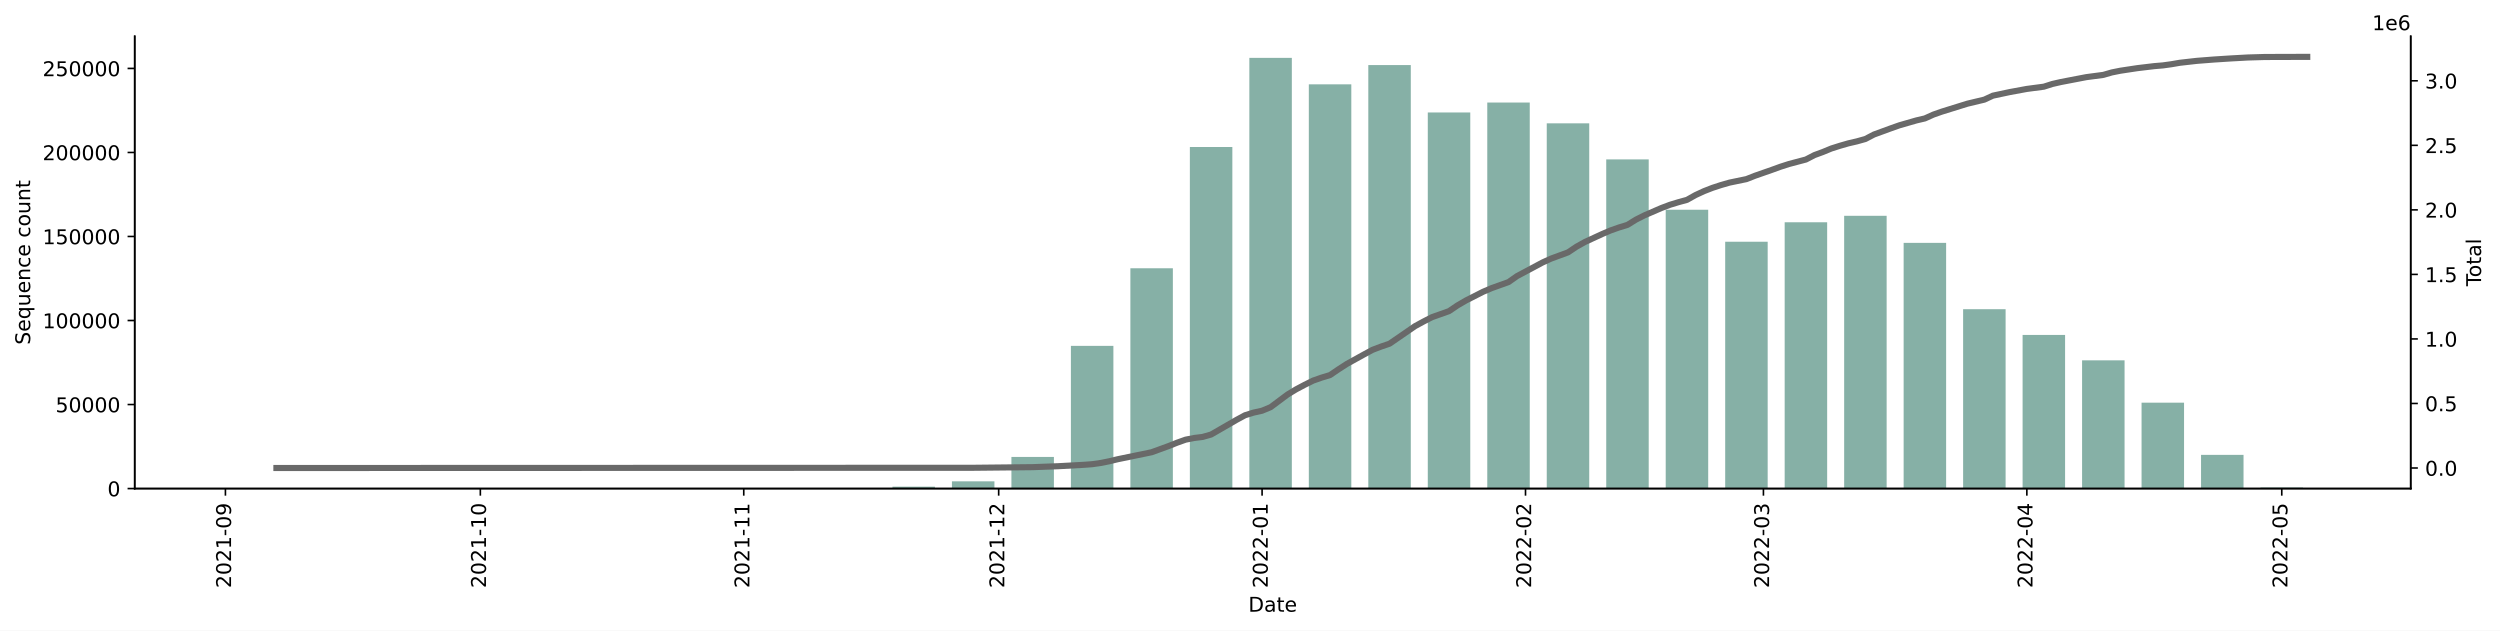
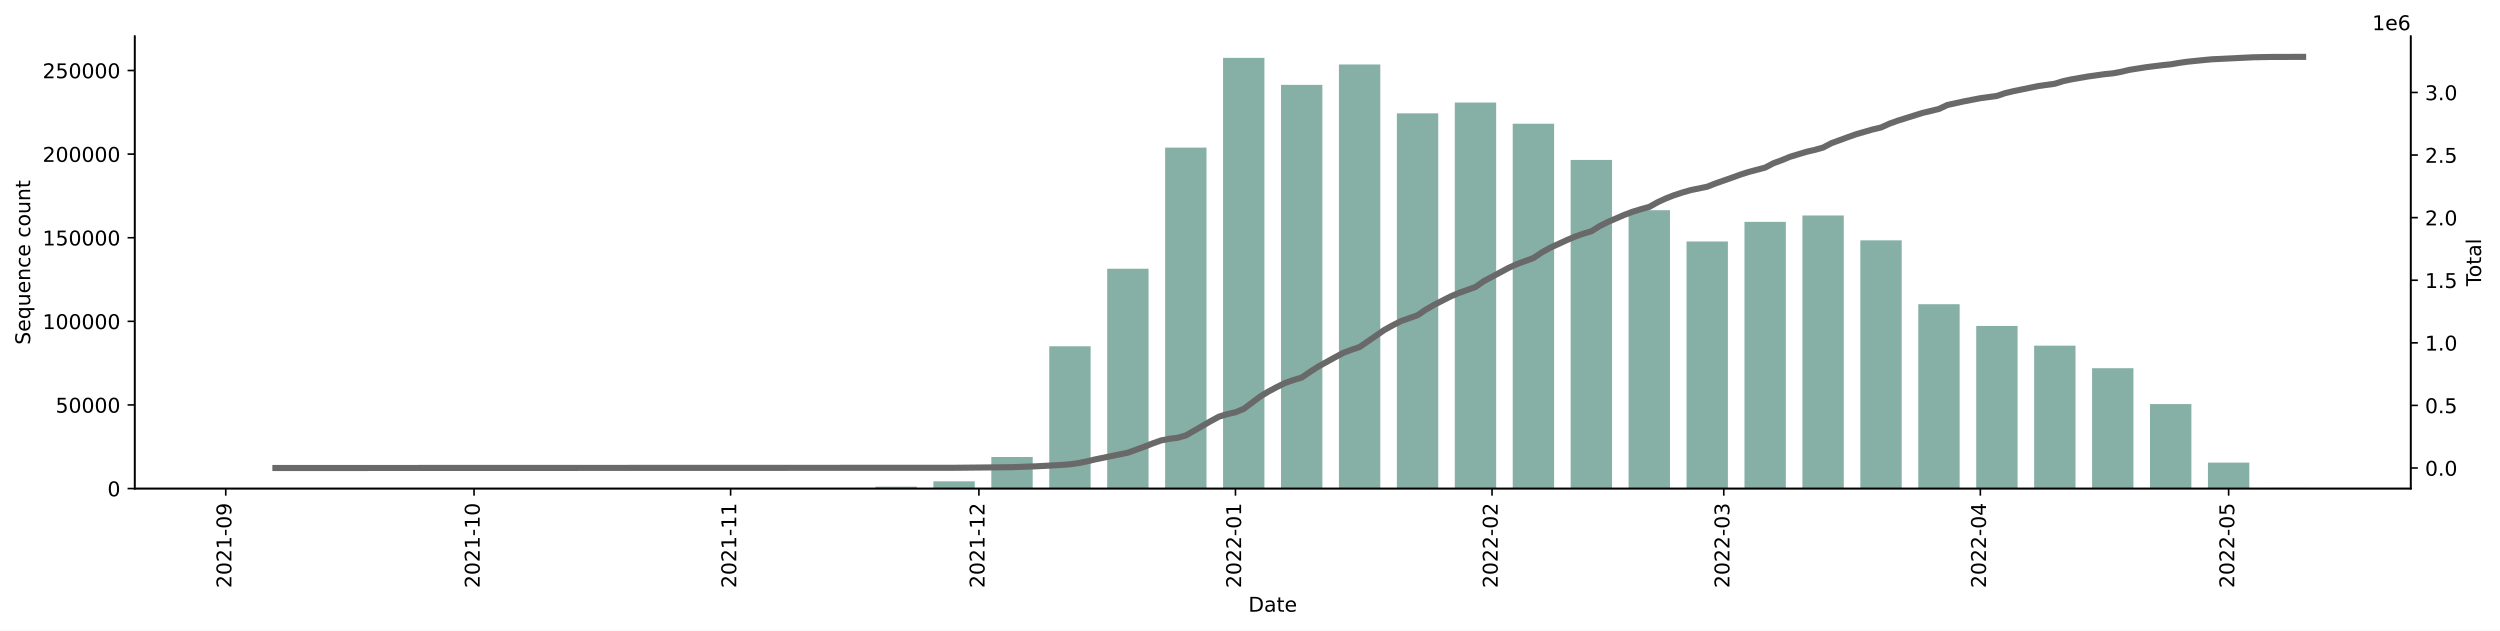
<svg xmlns="http://www.w3.org/2000/svg" xmlns:xlink="http://www.w3.org/1999/xlink" width="1225.834pt" height="309.219pt" viewBox="0 0 1225.834 309.219" version="1.1">
  <defs>
    <style type="text/css">*{stroke-linejoin: round; stroke-linecap: butt}</style>
  </defs>
  <g id="figure_1">
    <g id="patch_1">
      <path d="M 0 309.219  L 1225.834 309.219  L 1225.834 0  L 0 0  z " style="fill: #ffffff" />
    </g>
    <g id="axes_1">
      <g id="patch_2">
        <path d="M 66.053 239.558  L 1182.053 239.558  L 1182.053 17.798  L 66.053 17.798  z " style="fill: #ffffff" />
      </g>
      <g id="patch_3">
-         <path d="M 116.78 239.558  L 137.613 239.558  L 137.613 239.556  L 116.78 239.556  z " clip-path="url(#p43a2478b7a)" style="fill: #86b0a6" />
+         <path d="M 116.78 239.558  L 137.071 239.558  L 137.071 239.556  L 116.78 239.556  z " clip-path="url(#p1ba46a5721)" style="fill: #86b0a6" />
      </g>
      <g id="patch_4">
-         <path d="M 145.946 239.558  L 166.779 239.558  L 166.779 239.556  L 145.946 239.556  z " clip-path="url(#p43a2478b7a)" style="fill: #86b0a6" />
+         <path d="M 145.188 239.558  L 165.479 239.558  L 165.479 239.556  L 145.188 239.556  z " clip-path="url(#p1ba46a5721)" style="fill: #86b0a6" />
      </g>
      <g id="patch_5">
-         <path d="M 175.112 239.558  L 195.944 239.558  L 195.944 239.558  L 175.112 239.558  z " clip-path="url(#p43a2478b7a)" style="fill: #86b0a6" />
+         <path d="M 173.595 239.558  L 193.886 239.558  L 193.886 239.558  L 173.595 239.558  z " clip-path="url(#p1ba46a5721)" style="fill: #86b0a6" />
      </g>
      <g id="patch_6">
-         <path d="M 204.277 239.558  L 225.11 239.558  L 225.11 239.534  L 204.277 239.534  z " clip-path="url(#p43a2478b7a)" style="fill: #86b0a6" />
+         <path d="M 202.002 239.558  L 222.293 239.558  L 222.293 239.534  L 202.002 239.534  z " clip-path="url(#p1ba46a5721)" style="fill: #86b0a6" />
      </g>
      <g id="patch_7">
-         <path d="M 233.443 239.558  L 254.275 239.558  L 254.275 239.552  L 233.443 239.552  z " clip-path="url(#p43a2478b7a)" style="fill: #86b0a6" />
+         <path d="M 230.409 239.558  L 250.7 239.558  L 250.7 239.552  L 230.409 239.552  z " clip-path="url(#p1ba46a5721)" style="fill: #86b0a6" />
      </g>
      <g id="patch_8">
-         <path d="M 262.608 239.558  L 283.441 239.558  L 283.441 239.551  L 262.608 239.551  z " clip-path="url(#p43a2478b7a)" style="fill: #86b0a6" />
+         <path d="M 258.817 239.558  L 279.108 239.558  L 279.108 239.551  L 258.817 239.551  z " clip-path="url(#p1ba46a5721)" style="fill: #86b0a6" />
      </g>
      <g id="patch_9">
-         <path d="M 291.774 239.558  L 312.606 239.558  L 312.606 239.553  L 291.774 239.553  z " clip-path="url(#p43a2478b7a)" style="fill: #86b0a6" />
+         <path d="M 287.224 239.558  L 307.515 239.558  L 307.515 239.553  L 287.224 239.553  z " clip-path="url(#p1ba46a5721)" style="fill: #86b0a6" />
      </g>
      <g id="patch_10">
-         <path d="M 320.939 239.558  L 341.772 239.558  L 341.772 239.549  L 320.939 239.549  z " clip-path="url(#p43a2478b7a)" style="fill: #86b0a6" />
+         <path d="M 315.631 239.558  L 335.922 239.558  L 335.922 239.549  L 315.631 239.549  z " clip-path="url(#p1ba46a5721)" style="fill: #86b0a6" />
      </g>
      <g id="patch_11">
-         <path d="M 350.105 239.558  L 370.938 239.558  L 370.938 239.55  L 350.105 239.55  z " clip-path="url(#p43a2478b7a)" style="fill: #86b0a6" />
+         <path d="M 344.039 239.558  L 364.329 239.558  L 364.329 239.55  L 344.039 239.55  z " clip-path="url(#p1ba46a5721)" style="fill: #86b0a6" />
      </g>
      <g id="patch_12">
-         <path d="M 379.271 239.558  L 400.103 239.558  L 400.103 239.53  L 379.271 239.53  z " clip-path="url(#p43a2478b7a)" style="fill: #86b0a6" />
+         <path d="M 372.446 239.558  L 392.737 239.558  L 392.737 239.53  L 372.446 239.53  z " clip-path="url(#p1ba46a5721)" style="fill: #86b0a6" />
      </g>
      <g id="patch_13">
-         <path d="M 408.436 239.558  L 429.269 239.558  L 429.269 239.336  L 408.436 239.336  z " clip-path="url(#p43a2478b7a)" style="fill: #86b0a6" />
+         <path d="M 400.853 239.558  L 421.144 239.558  L 421.144 239.334  L 400.853 239.334  z " clip-path="url(#p1ba46a5721)" style="fill: #86b0a6" />
      </g>
      <g id="patch_14">
-         <path d="M 437.602 239.558  L 458.434 239.558  L 458.434 238.626  L 437.602 238.626  z " clip-path="url(#p43a2478b7a)" style="fill: #86b0a6" />
+         <path d="M 429.26 239.558  L 449.551 239.558  L 449.551 238.629  L 429.26 238.629  z " clip-path="url(#p1ba46a5721)" style="fill: #86b0a6" />
      </g>
      <g id="patch_15">
-         <path d="M 466.767 239.558  L 487.6 239.558  L 487.6 236.016  L 466.767 236.016  z " clip-path="url(#p43a2478b7a)" style="fill: #86b0a6" />
+         <path d="M 457.668 239.558  L 477.959 239.558  L 477.959 236.025  L 457.668 236.025  z " clip-path="url(#p1ba46a5721)" style="fill: #86b0a6" />
      </g>
      <g id="patch_16">
-         <path d="M 495.933 239.558  L 516.765 239.558  L 516.765 224.046  L 495.933 224.046  z " clip-path="url(#p43a2478b7a)" style="fill: #86b0a6" />
+         <path d="M 486.075 239.558  L 506.366 239.558  L 506.366 224.097  L 486.075 224.097  z " clip-path="url(#p1ba46a5721)" style="fill: #86b0a6" />
      </g>
      <g id="patch_17">
-         <path d="M 525.098 239.558  L 545.931 239.558  L 545.931 169.579  L 525.098 169.579  z " clip-path="url(#p43a2478b7a)" style="fill: #86b0a6" />
+         <path d="M 514.482 239.558  L 534.773 239.558  L 534.773 169.79  L 514.482 169.79  z " clip-path="url(#p1ba46a5721)" style="fill: #86b0a6" />
      </g>
      <g id="patch_18">
-         <path d="M 554.264 239.558  L 575.097 239.558  L 575.097 131.545  L 554.264 131.545  z " clip-path="url(#p43a2478b7a)" style="fill: #86b0a6" />
+         <path d="M 542.889 239.558  L 563.18 239.558  L 563.18 131.781  L 542.889 131.781  z " clip-path="url(#p1ba46a5721)" style="fill: #86b0a6" />
      </g>
      <g id="patch_19">
-         <path d="M 583.43 239.558  L 604.262 239.558  L 604.262 72.084  L 583.43 72.084  z " clip-path="url(#p43a2478b7a)" style="fill: #86b0a6" />
+         <path d="M 571.297 239.558  L 591.588 239.558  L 591.588 72.367  L 571.297 72.367  z " clip-path="url(#p1ba46a5721)" style="fill: #86b0a6" />
      </g>
      <g id="patch_20">
-         <path d="M 612.595 239.558  L 633.428 239.558  L 633.428 28.358  L 612.595 28.358  z " clip-path="url(#p43a2478b7a)" style="fill: #86b0a6" />
+         <path d="M 599.704 239.558  L 619.995 239.558  L 619.995 28.358  L 599.704 28.358  z " clip-path="url(#p1ba46a5721)" style="fill: #86b0a6" />
      </g>
      <g id="patch_21">
-         <path d="M 641.761 239.558  L 662.593 239.558  L 662.593 41.366  L 641.761 41.366  z " clip-path="url(#p43a2478b7a)" style="fill: #86b0a6" />
+         <path d="M 628.111 239.558  L 648.402 239.558  L 648.402 41.599  L 628.111 41.599  z " clip-path="url(#p1ba46a5721)" style="fill: #86b0a6" />
      </g>
      <g id="patch_22">
-         <path d="M 670.926 239.558  L 691.759 239.558  L 691.759 31.898  L 670.926 31.898  z " clip-path="url(#p43a2478b7a)" style="fill: #86b0a6" />
+         <path d="M 656.519 239.558  L 676.809 239.558  L 676.809 31.624  L 656.519 31.624  z " clip-path="url(#p1ba46a5721)" style="fill: #86b0a6" />
      </g>
      <g id="patch_23">
-         <path d="M 700.092 239.558  L 720.925 239.558  L 720.925 55.15  L 700.092 55.15  z " clip-path="url(#p43a2478b7a)" style="fill: #86b0a6" />
+         <path d="M 684.926 239.558  L 705.217 239.558  L 705.217 55.566  L 684.926 55.566  z " clip-path="url(#p1ba46a5721)" style="fill: #86b0a6" />
      </g>
      <g id="patch_24">
-         <path d="M 729.258 239.558  L 750.09 239.558  L 750.09 50.268  L 729.258 50.268  z " clip-path="url(#p43a2478b7a)" style="fill: #86b0a6" />
+         <path d="M 713.333 239.558  L 733.624 239.558  L 733.624 50.283  L 713.333 50.283  z " clip-path="url(#p1ba46a5721)" style="fill: #86b0a6" />
      </g>
      <g id="patch_25">
-         <path d="M 758.423 239.558  L 779.256 239.558  L 779.256 60.49  L 758.423 60.49  z " clip-path="url(#p43a2478b7a)" style="fill: #86b0a6" />
+         <path d="M 741.74 239.558  L 762.031 239.558  L 762.031 60.664  L 741.74 60.664  z " clip-path="url(#p1ba46a5721)" style="fill: #86b0a6" />
      </g>
      <g id="patch_26">
-         <path d="M 787.589 239.558  L 808.421 239.558  L 808.421 78.166  L 787.589 78.166  z " clip-path="url(#p43a2478b7a)" style="fill: #86b0a6" />
+         <path d="M 770.148 239.558  L 790.439 239.558  L 790.439 78.411  L 770.148 78.411  z " clip-path="url(#p1ba46a5721)" style="fill: #86b0a6" />
      </g>
      <g id="patch_27">
-         <path d="M 816.754 239.558  L 837.587 239.558  L 837.587 102.855  L 816.754 102.855  z " clip-path="url(#p43a2478b7a)" style="fill: #86b0a6" />
+         <path d="M 798.555 239.558  L 818.846 239.558  L 818.846 103.055  L 798.555 103.055  z " clip-path="url(#p1ba46a5721)" style="fill: #86b0a6" />
      </g>
      <g id="patch_28">
-         <path d="M 845.92 239.558  L 866.752 239.558  L 866.752 118.524  L 845.92 118.524  z " clip-path="url(#p43a2478b7a)" style="fill: #86b0a6" />
+         <path d="M 826.962 239.558  L 847.253 239.558  L 847.253 118.412  L 826.962 118.412  z " clip-path="url(#p1ba46a5721)" style="fill: #86b0a6" />
      </g>
      <g id="patch_29">
-         <path d="M 875.085 239.558  L 895.918 239.558  L 895.918 108.996  L 875.085 108.996  z " clip-path="url(#p43a2478b7a)" style="fill: #86b0a6" />
+         <path d="M 855.369 239.558  L 875.66 239.558  L 875.66 108.793  L 855.369 108.793  z " clip-path="url(#p1ba46a5721)" style="fill: #86b0a6" />
      </g>
      <g id="patch_30">
-         <path d="M 904.251 239.558  L 925.084 239.558  L 925.084 105.799  L 904.251 105.799  z " clip-path="url(#p43a2478b7a)" style="fill: #86b0a6" />
+         <path d="M 883.777 239.558  L 904.068 239.558  L 904.068 105.647  L 883.777 105.647  z " clip-path="url(#p1ba46a5721)" style="fill: #86b0a6" />
      </g>
      <g id="patch_31">
-         <path d="M 933.417 239.558  L 954.249 239.558  L 954.249 119.074  L 933.417 119.074  z " clip-path="url(#p43a2478b7a)" style="fill: #86b0a6" />
+         <path d="M 912.184 239.558  L 932.475 239.558  L 932.475 117.842  L 912.184 117.842  z " clip-path="url(#p1ba46a5721)" style="fill: #86b0a6" />
      </g>
      <g id="patch_32">
-         <path d="M 962.582 239.558  L 983.415 239.558  L 983.415 151.623  L 962.582 151.623  z " clip-path="url(#p43a2478b7a)" style="fill: #86b0a6" />
+         <path d="M 940.591 239.558  L 960.882 239.558  L 960.882 149.15  L 940.591 149.15  z " clip-path="url(#p1ba46a5721)" style="fill: #86b0a6" />
      </g>
      <g id="patch_33">
-         <path d="M 991.748 239.558  L 1012.58 239.558  L 1012.58 164.227  L 991.748 164.227  z " clip-path="url(#p43a2478b7a)" style="fill: #86b0a6" />
+         <path d="M 968.999 239.558  L 989.289 239.558  L 989.289 159.832  L 968.999 159.832  z " clip-path="url(#p1ba46a5721)" style="fill: #86b0a6" />
      </g>
      <g id="patch_34">
-         <path d="M 1020.913 239.558  L 1041.746 239.558  L 1041.746 176.675  L 1020.913 176.675  z " clip-path="url(#p43a2478b7a)" style="fill: #86b0a6" />
+         <path d="M 997.406 239.558  L 1017.697 239.558  L 1017.697 169.496  L 997.406 169.496  z " clip-path="url(#p1ba46a5721)" style="fill: #86b0a6" />
      </g>
      <g id="patch_35">
-         <path d="M 1050.079 239.558  L 1070.911 239.558  L 1070.911 197.455  L 1050.079 197.455  z " clip-path="url(#p43a2478b7a)" style="fill: #86b0a6" />
+         <path d="M 1025.813 239.558  L 1046.104 239.558  L 1046.104 180.543  L 1025.813 180.543  z " clip-path="url(#p1ba46a5721)" style="fill: #86b0a6" />
      </g>
      <g id="patch_36">
-         <path d="M 1079.244 239.558  L 1100.077 239.558  L 1100.077 223.028  L 1079.244 223.028  z " clip-path="url(#p43a2478b7a)" style="fill: #86b0a6" />
+         <path d="M 1054.22 239.558  L 1074.511 239.558  L 1074.511 198.141  L 1054.22 198.141  z " clip-path="url(#p1ba46a5721)" style="fill: #86b0a6" />
      </g>
      <g id="patch_37">
-         <path d="M 1108.41 239.558  L 1129.243 239.558  L 1129.243 239.041  L 1108.41 239.041  z " clip-path="url(#p43a2478b7a)" style="fill: #86b0a6" />
+         <path d="M 1082.628 239.558  L 1102.919 239.558  L 1102.919 226.841  L 1082.628 226.841  z " clip-path="url(#p1ba46a5721)" style="fill: #86b0a6" />
+       </g>
+       <g id="patch_38">
+         <path d="M 1111.035 239.558  L 1131.326 239.558  L 1131.326 239.251  L 1111.035 239.251  z " clip-path="url(#p1ba46a5721)" style="fill: #86b0a6" />
      </g>
      <g id="matplotlib.axis_1">
        <g id="xtick_1">
          <g id="line2d_1">
            <defs>
-               <path id="mc43168a0c1" d="M 0 0  L 0 3.5  " style="stroke: #000000; stroke-width: 0.8" />
+               <path id="m46dd81df91" d="M 0 0  L 0 3.5  " style="stroke: #000000; stroke-width: 0.8" />
            </defs>
            <g>
-               <use xlink:href="#mc43168a0c1" x="110.531" y="239.558" style="stroke: #000000; stroke-width: 0.8" />
+               <use xlink:href="#m46dd81df91" x="110.693" y="239.558" style="stroke: #000000; stroke-width: 0.8" />
            </g>
          </g>
          <g id="text_1">
-             <g transform="translate(113.29 288.3413)rotate(-90)scale(0.1 -0.1)">
+             <g transform="translate(113.4525 288.3413)rotate(-90)scale(0.1 -0.1)">
              <defs>
                <path id="DejaVuSans-32" d="M 1228 531  L 3431 531  L 3431 0  L 469 0  L 469 531  Q 828 903 1448 1529  Q 2069 2156 2228 2338  Q 2531 2678 2651 2914  Q 2772 3150 2772 3378  Q 2772 3750 2511 3984  Q 2250 4219 1831 4219  Q 1534 4219 1204 4116  Q 875 4013 500 3803  L 500 4441  Q 881 4594 1212 4672  Q 1544 4750 1819 4750  Q 2544 4750 2975 4387  Q 3406 4025 3406 3419  Q 3406 3131 3298 2873  Q 3191 2616 2906 2266  Q 2828 2175 2409 1742  Q 1991 1309 1228 531  z " transform="scale(0.015625)" />
                <path id="DejaVuSans-30" d="M 2034 4250  Q 1547 4250 1301 3770  Q 1056 3291 1056 2328  Q 1056 1369 1301 889  Q 1547 409 2034 409  Q 2525 409 2770 889  Q 3016 1369 3016 2328  Q 3016 3291 2770 3770  Q 2525 4250 2034 4250  z M 2034 4750  Q 2819 4750 3233 4129  Q 3647 3509 3647 2328  Q 3647 1150 3233 529  Q 2819 -91 2034 -91  Q 1250 -91 836 529  Q 422 1150 422 2328  Q 422 3509 836 4129  Q 1250 4750 2034 4750  z " transform="scale(0.015625)" />
                <path id="DejaVuSans-31" d="M 794 531  L 1825 531  L 1825 4091  L 703 3866  L 703 4441  L 1819 4666  L 2450 4666  L 2450 531  L 3481 531  L 3481 0  L 794 0  L 794 531  z " transform="scale(0.015625)" />
                <path id="DejaVuSans-2d" d="M 313 2009  L 1997 2009  L 1997 1497  L 313 1497  L 313 2009  z " transform="scale(0.015625)" />
                <path id="DejaVuSans-39" d="M 703 97  L 703 672  Q 941 559 1184 500  Q 1428 441 1663 441  Q 2288 441 2617 861  Q 2947 1281 2994 2138  Q 2813 1869 2534 1725  Q 2256 1581 1919 1581  Q 1219 1581 811 2004  Q 403 2428 403 3163  Q 403 3881 828 4315  Q 1253 4750 1959 4750  Q 2769 4750 3195 4129  Q 3622 3509 3622 2328  Q 3622 1225 3098 567  Q 2575 -91 1691 -91  Q 1453 -91 1209 -44  Q 966 3 703 97  z M 1959 2075  Q 2384 2075 2632 2365  Q 2881 2656 2881 3163  Q 2881 3666 2632 3958  Q 2384 4250 1959 4250  Q 1534 4250 1286 3958  Q 1038 3666 1038 3163  Q 1038 2656 1286 2365  Q 1534 2075 1959 2075  z " transform="scale(0.015625)" />
              </defs>
              <use xlink:href="#DejaVuSans-32" />
              <use xlink:href="#DejaVuSans-30" x="63.623" />
              <use xlink:href="#DejaVuSans-32" x="127.246" />
              <use xlink:href="#DejaVuSans-31" x="190.869" />
              <use xlink:href="#DejaVuSans-2d" x="254.492" />
              <use xlink:href="#DejaVuSans-30" x="290.576" />
              <use xlink:href="#DejaVuSans-39" x="354.199" />
            </g>
          </g>
        </g>
        <g id="xtick_2">
          <g id="line2d_2">
            <g>
-               <use xlink:href="#mc43168a0c1" x="235.526" y="239.558" style="stroke: #000000; stroke-width: 0.8" />
+               <use xlink:href="#m46dd81df91" x="232.439" y="239.558" style="stroke: #000000; stroke-width: 0.8" />
            </g>
          </g>
          <g id="text_2">
-             <g transform="translate(238.2853 288.3413)rotate(-90)scale(0.1 -0.1)">
+             <g transform="translate(235.198 288.3413)rotate(-90)scale(0.1 -0.1)">
              <use xlink:href="#DejaVuSans-32" />
              <use xlink:href="#DejaVuSans-30" x="63.623" />
              <use xlink:href="#DejaVuSans-32" x="127.246" />
              <use xlink:href="#DejaVuSans-31" x="190.869" />
              <use xlink:href="#DejaVuSans-2d" x="254.492" />
              <use xlink:href="#DejaVuSans-31" x="290.576" />
              <use xlink:href="#DejaVuSans-30" x="354.199" />
            </g>
          </g>
        </g>
        <g id="xtick_3">
          <g id="line2d_3">
            <g>
-               <use xlink:href="#mc43168a0c1" x="364.688" y="239.558" style="stroke: #000000; stroke-width: 0.8" />
+               <use xlink:href="#m46dd81df91" x="358.242" y="239.558" style="stroke: #000000; stroke-width: 0.8" />
            </g>
          </g>
          <g id="text_3">
-             <g transform="translate(367.4472 288.3413)rotate(-90)scale(0.1 -0.1)">
+             <g transform="translate(361.0016 288.3413)rotate(-90)scale(0.1 -0.1)">
              <use xlink:href="#DejaVuSans-32" />
              <use xlink:href="#DejaVuSans-30" x="63.623" />
              <use xlink:href="#DejaVuSans-32" x="127.246" />
              <use xlink:href="#DejaVuSans-31" x="190.869" />
              <use xlink:href="#DejaVuSans-2d" x="254.492" />
              <use xlink:href="#DejaVuSans-31" x="290.576" />
              <use xlink:href="#DejaVuSans-31" x="354.199" />
            </g>
          </g>
        </g>
        <g id="xtick_4">
          <g id="line2d_4">
            <g>
-               <use xlink:href="#mc43168a0c1" x="489.683" y="239.558" style="stroke: #000000; stroke-width: 0.8" />
+               <use xlink:href="#m46dd81df91" x="479.988" y="239.558" style="stroke: #000000; stroke-width: 0.8" />
            </g>
          </g>
          <g id="text_4">
-             <g transform="translate(492.4425 288.3413)rotate(-90)scale(0.1 -0.1)">
+             <g transform="translate(482.747 288.3413)rotate(-90)scale(0.1 -0.1)">
              <use xlink:href="#DejaVuSans-32" />
              <use xlink:href="#DejaVuSans-30" x="63.623" />
              <use xlink:href="#DejaVuSans-32" x="127.246" />
              <use xlink:href="#DejaVuSans-31" x="190.869" />
              <use xlink:href="#DejaVuSans-2d" x="254.492" />
              <use xlink:href="#DejaVuSans-31" x="290.576" />
              <use xlink:href="#DejaVuSans-32" x="354.199" />
            </g>
          </g>
        </g>
        <g id="xtick_5">
          <g id="line2d_5">
            <g>
-               <use xlink:href="#mc43168a0c1" x="618.845" y="239.558" style="stroke: #000000; stroke-width: 0.8" />
+               <use xlink:href="#m46dd81df91" x="605.791" y="239.558" style="stroke: #000000; stroke-width: 0.8" />
            </g>
          </g>
          <g id="text_5">
-             <g transform="translate(621.6044 288.3413)rotate(-90)scale(0.1 -0.1)">
+             <g transform="translate(608.5507 288.3413)rotate(-90)scale(0.1 -0.1)">
              <use xlink:href="#DejaVuSans-32" />
              <use xlink:href="#DejaVuSans-30" x="63.623" />
              <use xlink:href="#DejaVuSans-32" x="127.246" />
              <use xlink:href="#DejaVuSans-32" x="190.869" />
              <use xlink:href="#DejaVuSans-2d" x="254.492" />
              <use xlink:href="#DejaVuSans-30" x="290.576" />
              <use xlink:href="#DejaVuSans-31" x="354.199" />
            </g>
          </g>
        </g>
        <g id="xtick_6">
          <g id="line2d_6">
            <g>
-               <use xlink:href="#mc43168a0c1" x="748.007" y="239.558" style="stroke: #000000; stroke-width: 0.8" />
+               <use xlink:href="#m46dd81df91" x="731.595" y="239.558" style="stroke: #000000; stroke-width: 0.8" />
            </g>
          </g>
          <g id="text_6">
-             <g transform="translate(750.7662 288.3413)rotate(-90)scale(0.1 -0.1)">
+             <g transform="translate(734.3543 288.3413)rotate(-90)scale(0.1 -0.1)">
              <use xlink:href="#DejaVuSans-32" />
              <use xlink:href="#DejaVuSans-30" x="63.623" />
              <use xlink:href="#DejaVuSans-32" x="127.246" />
              <use xlink:href="#DejaVuSans-32" x="190.869" />
              <use xlink:href="#DejaVuSans-2d" x="254.492" />
              <use xlink:href="#DejaVuSans-30" x="290.576" />
              <use xlink:href="#DejaVuSans-32" x="354.199" />
            </g>
          </g>
        </g>
        <g id="xtick_7">
          <g id="line2d_7">
            <g>
-               <use xlink:href="#mc43168a0c1" x="864.669" y="239.558" style="stroke: #000000; stroke-width: 0.8" />
+               <use xlink:href="#m46dd81df91" x="845.224" y="239.558" style="stroke: #000000; stroke-width: 0.8" />
            </g>
          </g>
          <g id="text_7">
-             <g transform="translate(867.4285 288.3413)rotate(-90)scale(0.1 -0.1)">
+             <g transform="translate(847.9834 288.3413)rotate(-90)scale(0.1 -0.1)">
              <defs>
                <path id="DejaVuSans-33" d="M 2597 2516  Q 3050 2419 3304 2112  Q 3559 1806 3559 1356  Q 3559 666 3084 287  Q 2609 -91 1734 -91  Q 1441 -91 1130 -33  Q 819 25 488 141  L 488 750  Q 750 597 1062 519  Q 1375 441 1716 441  Q 2309 441 2620 675  Q 2931 909 2931 1356  Q 2931 1769 2642 2001  Q 2353 2234 1838 2234  L 1294 2234  L 1294 2753  L 1863 2753  Q 2328 2753 2575 2939  Q 2822 3125 2822 3475  Q 2822 3834 2567 4026  Q 2313 4219 1838 4219  Q 1578 4219 1281 4162  Q 984 4106 628 3988  L 628 4550  Q 988 4650 1302 4700  Q 1616 4750 1894 4750  Q 2613 4750 3031 4423  Q 3450 4097 3450 3541  Q 3450 3153 3228 2886  Q 3006 2619 2597 2516  z " transform="scale(0.015625)" />
              </defs>
              <use xlink:href="#DejaVuSans-32" />
              <use xlink:href="#DejaVuSans-30" x="63.623" />
              <use xlink:href="#DejaVuSans-32" x="127.246" />
              <use xlink:href="#DejaVuSans-32" x="190.869" />
              <use xlink:href="#DejaVuSans-2d" x="254.492" />
              <use xlink:href="#DejaVuSans-30" x="290.576" />
              <use xlink:href="#DejaVuSans-33" x="354.199" />
            </g>
          </g>
        </g>
        <g id="xtick_8">
          <g id="line2d_8">
            <g>
-               <use xlink:href="#mc43168a0c1" x="993.831" y="239.558" style="stroke: #000000; stroke-width: 0.8" />
+               <use xlink:href="#m46dd81df91" x="971.028" y="239.558" style="stroke: #000000; stroke-width: 0.8" />
            </g>
          </g>
          <g id="text_8">
-             <g transform="translate(996.5904 288.3413)rotate(-90)scale(0.1 -0.1)">
+             <g transform="translate(973.787 288.3413)rotate(-90)scale(0.1 -0.1)">
              <defs>
                <path id="DejaVuSans-34" d="M 2419 4116  L 825 1625  L 2419 1625  L 2419 4116  z M 2253 4666  L 3047 4666  L 3047 1625  L 3713 1625  L 3713 1100  L 3047 1100  L 3047 0  L 2419 0  L 2419 1100  L 313 1100  L 313 1709  L 2253 4666  z " transform="scale(0.015625)" />
              </defs>
              <use xlink:href="#DejaVuSans-32" />
              <use xlink:href="#DejaVuSans-30" x="63.623" />
              <use xlink:href="#DejaVuSans-32" x="127.246" />
              <use xlink:href="#DejaVuSans-32" x="190.869" />
              <use xlink:href="#DejaVuSans-2d" x="254.492" />
              <use xlink:href="#DejaVuSans-30" x="290.576" />
              <use xlink:href="#DejaVuSans-34" x="354.199" />
            </g>
          </g>
        </g>
        <g id="xtick_9">
          <g id="line2d_9">
            <g>
-               <use xlink:href="#mc43168a0c1" x="1118.826" y="239.558" style="stroke: #000000; stroke-width: 0.8" />
+               <use xlink:href="#m46dd81df91" x="1092.773" y="239.558" style="stroke: #000000; stroke-width: 0.8" />
            </g>
          </g>
          <g id="text_9">
-             <g transform="translate(1121.586 288.3413)rotate(-90)scale(0.1 -0.1)">
+             <g transform="translate(1095.533 288.3413)rotate(-90)scale(0.1 -0.1)">
              <defs>
                <path id="DejaVuSans-35" d="M 691 4666  L 3169 4666  L 3169 4134  L 1269 4134  L 1269 2991  Q 1406 3038 1543 3061  Q 1681 3084 1819 3084  Q 2600 3084 3056 2656  Q 3513 2228 3513 1497  Q 3513 744 3044 326  Q 2575 -91 1722 -91  Q 1428 -91 1123 -41  Q 819 9 494 109  L 494 744  Q 775 591 1075 516  Q 1375 441 1709 441  Q 2250 441 2565 725  Q 2881 1009 2881 1497  Q 2881 1984 2565 2268  Q 2250 2553 1709 2553  Q 1456 2553 1204 2497  Q 953 2441 691 2322  L 691 4666  z " transform="scale(0.015625)" />
              </defs>
              <use xlink:href="#DejaVuSans-32" />
              <use xlink:href="#DejaVuSans-30" x="63.623" />
              <use xlink:href="#DejaVuSans-32" x="127.246" />
              <use xlink:href="#DejaVuSans-32" x="190.869" />
              <use xlink:href="#DejaVuSans-2d" x="254.492" />
              <use xlink:href="#DejaVuSans-30" x="290.576" />
              <use xlink:href="#DejaVuSans-35" x="354.199" />
            </g>
          </g>
        </g>
        <g id="text_10">
          <g transform="translate(612.1023 299.9397)scale(0.1 -0.1)">
            <defs>
              <path id="DejaVuSans-44" d="M 1259 4147  L 1259 519  L 2022 519  Q 2988 519 3436 956  Q 3884 1394 3884 2338  Q 3884 3275 3436 3711  Q 2988 4147 2022 4147  L 1259 4147  z M 628 4666  L 1925 4666  Q 3281 4666 3915 4102  Q 4550 3538 4550 2338  Q 4550 1131 3912 565  Q 3275 0 1925 0  L 628 0  L 628 4666  z " transform="scale(0.015625)" />
              <path id="DejaVuSans-61" d="M 2194 1759  Q 1497 1759 1228 1600  Q 959 1441 959 1056  Q 959 750 1161 570  Q 1363 391 1709 391  Q 2188 391 2477 730  Q 2766 1069 2766 1631  L 2766 1759  L 2194 1759  z M 3341 1997  L 3341 0  L 2766 0  L 2766 531  Q 2569 213 2275 61  Q 1981 -91 1556 -91  Q 1019 -91 701 211  Q 384 513 384 1019  Q 384 1609 779 1909  Q 1175 2209 1959 2209  L 2766 2209  L 2766 2266  Q 2766 2663 2505 2880  Q 2244 3097 1772 3097  Q 1472 3097 1187 3025  Q 903 2953 641 2809  L 641 3341  Q 956 3463 1253 3523  Q 1550 3584 1831 3584  Q 2591 3584 2966 3190  Q 3341 2797 3341 1997  z " transform="scale(0.015625)" />
              <path id="DejaVuSans-74" d="M 1172 4494  L 1172 3500  L 2356 3500  L 2356 3053  L 1172 3053  L 1172 1153  Q 1172 725 1289 603  Q 1406 481 1766 481  L 2356 481  L 2356 0  L 1766 0  Q 1100 0 847 248  Q 594 497 594 1153  L 594 3053  L 172 3053  L 172 3500  L 594 3500  L 594 4494  L 1172 4494  z " transform="scale(0.015625)" />
              <path id="DejaVuSans-65" d="M 3597 1894  L 3597 1613  L 953 1613  Q 991 1019 1311 708  Q 1631 397 2203 397  Q 2534 397 2845 478  Q 3156 559 3463 722  L 3463 178  Q 3153 47 2828 -22  Q 2503 -91 2169 -91  Q 1331 -91 842 396  Q 353 884 353 1716  Q 353 2575 817 3079  Q 1281 3584 2069 3584  Q 2775 3584 3186 3129  Q 3597 2675 3597 1894  z M 3022 2063  Q 3016 2534 2758 2815  Q 2500 3097 2075 3097  Q 1594 3097 1305 2825  Q 1016 2553 972 2059  L 3022 2063  z " transform="scale(0.015625)" />
            </defs>
            <use xlink:href="#DejaVuSans-44" />
            <use xlink:href="#DejaVuSans-61" x="77.002" />
            <use xlink:href="#DejaVuSans-74" x="138.281" />
            <use xlink:href="#DejaVuSans-65" x="177.49" />
          </g>
        </g>
      </g>
      <g id="matplotlib.axis_2">
        <g id="ytick_1">
          <g id="line2d_10">
            <defs>
-               <path id="m839e3826e8" d="M 0 0  L -3.5 0  " style="stroke: #000000; stroke-width: 0.8" />
+               <path id="ma50cf7b2f4" d="M 0 0  L -3.5 0  " style="stroke: #000000; stroke-width: 0.8" />
            </defs>
            <g>
-               <use xlink:href="#m839e3826e8" x="66.053" y="239.558" style="stroke: #000000; stroke-width: 0.8" />
+               <use xlink:href="#ma50cf7b2f4" x="66.053" y="239.558" style="stroke: #000000; stroke-width: 0.8" />
            </g>
          </g>
          <g id="text_11">
            <g transform="translate(52.69062 243.3577)scale(0.1 -0.1)">
              <use xlink:href="#DejaVuSans-30" />
            </g>
          </g>
        </g>
        <g id="ytick_2">
          <g id="line2d_11">
            <g>
-               <use xlink:href="#m839e3826e8" x="66.053" y="198.357" style="stroke: #000000; stroke-width: 0.8" />
+               <use xlink:href="#ma50cf7b2f4" x="66.053" y="198.56" style="stroke: #000000; stroke-width: 0.8" />
            </g>
          </g>
          <g id="text_12">
-             <g transform="translate(27.24063 202.1564)scale(0.1 -0.1)">
+             <g transform="translate(27.24063 202.3594)scale(0.1 -0.1)">
              <use xlink:href="#DejaVuSans-35" />
              <use xlink:href="#DejaVuSans-30" x="63.623" />
              <use xlink:href="#DejaVuSans-30" x="127.246" />
              <use xlink:href="#DejaVuSans-30" x="190.869" />
              <use xlink:href="#DejaVuSans-30" x="254.492" />
            </g>
          </g>
        </g>
        <g id="ytick_3">
          <g id="line2d_12">
            <g>
-               <use xlink:href="#m839e3826e8" x="66.053" y="157.156" style="stroke: #000000; stroke-width: 0.8" />
+               <use xlink:href="#ma50cf7b2f4" x="66.053" y="157.562" style="stroke: #000000; stroke-width: 0.8" />
            </g>
          </g>
          <g id="text_13">
-             <g transform="translate(20.87813 160.9552)scale(0.1 -0.1)">
+             <g transform="translate(20.87813 161.3612)scale(0.1 -0.1)">
              <use xlink:href="#DejaVuSans-31" />
              <use xlink:href="#DejaVuSans-30" x="63.623" />
              <use xlink:href="#DejaVuSans-30" x="127.246" />
              <use xlink:href="#DejaVuSans-30" x="190.869" />
              <use xlink:href="#DejaVuSans-30" x="254.492" />
              <use xlink:href="#DejaVuSans-30" x="318.115" />
            </g>
          </g>
        </g>
        <g id="ytick_4">
          <g id="line2d_13">
            <g>
-               <use xlink:href="#m839e3826e8" x="66.053" y="115.955" style="stroke: #000000; stroke-width: 0.8" />
+               <use xlink:href="#ma50cf7b2f4" x="66.053" y="116.564" style="stroke: #000000; stroke-width: 0.8" />
            </g>
          </g>
          <g id="text_14">
-             <g transform="translate(20.87813 119.754)scale(0.1 -0.1)">
+             <g transform="translate(20.87813 120.3629)scale(0.1 -0.1)">
              <use xlink:href="#DejaVuSans-31" />
              <use xlink:href="#DejaVuSans-35" x="63.623" />
              <use xlink:href="#DejaVuSans-30" x="127.246" />
              <use xlink:href="#DejaVuSans-30" x="190.869" />
              <use xlink:href="#DejaVuSans-30" x="254.492" />
              <use xlink:href="#DejaVuSans-30" x="318.115" />
            </g>
          </g>
        </g>
        <g id="ytick_5">
          <g id="line2d_14">
            <g>
-               <use xlink:href="#m839e3826e8" x="66.053" y="74.754" style="stroke: #000000; stroke-width: 0.8" />
+               <use xlink:href="#ma50cf7b2f4" x="66.053" y="75.565" style="stroke: #000000; stroke-width: 0.8" />
            </g>
          </g>
          <g id="text_15">
-             <g transform="translate(20.87813 78.55272)scale(0.1 -0.1)">
+             <g transform="translate(20.87813 79.36468)scale(0.1 -0.1)">
              <use xlink:href="#DejaVuSans-32" />
              <use xlink:href="#DejaVuSans-30" x="63.623" />
              <use xlink:href="#DejaVuSans-30" x="127.246" />
              <use xlink:href="#DejaVuSans-30" x="190.869" />
              <use xlink:href="#DejaVuSans-30" x="254.492" />
              <use xlink:href="#DejaVuSans-30" x="318.115" />
            </g>
          </g>
        </g>
        <g id="ytick_6">
          <g id="line2d_15">
            <g>
-               <use xlink:href="#m839e3826e8" x="66.053" y="33.552" style="stroke: #000000; stroke-width: 0.8" />
+               <use xlink:href="#ma50cf7b2f4" x="66.053" y="34.567" style="stroke: #000000; stroke-width: 0.8" />
            </g>
          </g>
          <g id="text_16">
-             <g transform="translate(20.87813 37.35148)scale(0.1 -0.1)">
+             <g transform="translate(20.87813 38.36643)scale(0.1 -0.1)">
              <use xlink:href="#DejaVuSans-32" />
              <use xlink:href="#DejaVuSans-35" x="63.623" />
              <use xlink:href="#DejaVuSans-30" x="127.246" />
              <use xlink:href="#DejaVuSans-30" x="190.869" />
              <use xlink:href="#DejaVuSans-30" x="254.492" />
              <use xlink:href="#DejaVuSans-30" x="318.115" />
            </g>
          </g>
        </g>
        <g id="text_17">
          <g transform="translate(14.79844 169.0386)rotate(-90)scale(0.1 -0.1)">
            <defs>
              <path id="DejaVuSans-53" d="M 3425 4513  L 3425 3897  Q 3066 4069 2747 4153  Q 2428 4238 2131 4238  Q 1616 4238 1336 4038  Q 1056 3838 1056 3469  Q 1056 3159 1242 3001  Q 1428 2844 1947 2747  L 2328 2669  Q 3034 2534 3370 2195  Q 3706 1856 3706 1288  Q 3706 609 3251 259  Q 2797 -91 1919 -91  Q 1588 -91 1214 -16  Q 841 59 441 206  L 441 856  Q 825 641 1194 531  Q 1563 422 1919 422  Q 2459 422 2753 634  Q 3047 847 3047 1241  Q 3047 1584 2836 1778  Q 2625 1972 2144 2069  L 1759 2144  Q 1053 2284 737 2584  Q 422 2884 422 3419  Q 422 4038 858 4394  Q 1294 4750 2059 4750  Q 2388 4750 2728 4690  Q 3069 4631 3425 4513  z " transform="scale(0.015625)" />
              <path id="DejaVuSans-71" d="M 947 1747  Q 947 1113 1208 752  Q 1469 391 1925 391  Q 2381 391 2643 752  Q 2906 1113 2906 1747  Q 2906 2381 2643 2742  Q 2381 3103 1925 3103  Q 1469 3103 1208 2742  Q 947 2381 947 1747  z M 2906 525  Q 2725 213 2448 61  Q 2172 -91 1784 -91  Q 1150 -91 751 415  Q 353 922 353 1747  Q 353 2572 751 3078  Q 1150 3584 1784 3584  Q 2172 3584 2448 3432  Q 2725 3281 2906 2969  L 2906 3500  L 3481 3500  L 3481 -1331  L 2906 -1331  L 2906 525  z " transform="scale(0.015625)" />
              <path id="DejaVuSans-75" d="M 544 1381  L 544 3500  L 1119 3500  L 1119 1403  Q 1119 906 1312 657  Q 1506 409 1894 409  Q 2359 409 2629 706  Q 2900 1003 2900 1516  L 2900 3500  L 3475 3500  L 3475 0  L 2900 0  L 2900 538  Q 2691 219 2414 64  Q 2138 -91 1772 -91  Q 1169 -91 856 284  Q 544 659 544 1381  z M 1991 3584  L 1991 3584  z " transform="scale(0.015625)" />
              <path id="DejaVuSans-6e" d="M 3513 2113  L 3513 0  L 2938 0  L 2938 2094  Q 2938 2591 2744 2837  Q 2550 3084 2163 3084  Q 1697 3084 1428 2787  Q 1159 2491 1159 1978  L 1159 0  L 581 0  L 581 3500  L 1159 3500  L 1159 2956  Q 1366 3272 1645 3428  Q 1925 3584 2291 3584  Q 2894 3584 3203 3211  Q 3513 2838 3513 2113  z " transform="scale(0.015625)" />
              <path id="DejaVuSans-63" d="M 3122 3366  L 3122 2828  Q 2878 2963 2633 3030  Q 2388 3097 2138 3097  Q 1578 3097 1268 2742  Q 959 2388 959 1747  Q 959 1106 1268 751  Q 1578 397 2138 397  Q 2388 397 2633 464  Q 2878 531 3122 666  L 3122 134  Q 2881 22 2623 -34  Q 2366 -91 2075 -91  Q 1284 -91 818 406  Q 353 903 353 1747  Q 353 2603 823 3093  Q 1294 3584 2113 3584  Q 2378 3584 2631 3529  Q 2884 3475 3122 3366  z " transform="scale(0.015625)" />
              <path id="DejaVuSans-20" transform="scale(0.015625)" />
              <path id="DejaVuSans-6f" d="M 1959 3097  Q 1497 3097 1228 2736  Q 959 2375 959 1747  Q 959 1119 1226 758  Q 1494 397 1959 397  Q 2419 397 2687 759  Q 2956 1122 2956 1747  Q 2956 2369 2687 2733  Q 2419 3097 1959 3097  z M 1959 3584  Q 2709 3584 3137 3096  Q 3566 2609 3566 1747  Q 3566 888 3137 398  Q 2709 -91 1959 -91  Q 1206 -91 779 398  Q 353 888 353 1747  Q 353 2609 779 3096  Q 1206 3584 1959 3584  z " transform="scale(0.015625)" />
            </defs>
            <use xlink:href="#DejaVuSans-53" />
            <use xlink:href="#DejaVuSans-65" x="63.477" />
            <use xlink:href="#DejaVuSans-71" x="125" />
            <use xlink:href="#DejaVuSans-75" x="188.477" />
            <use xlink:href="#DejaVuSans-65" x="251.855" />
            <use xlink:href="#DejaVuSans-6e" x="313.379" />
            <use xlink:href="#DejaVuSans-63" x="376.758" />
            <use xlink:href="#DejaVuSans-65" x="431.738" />
            <use xlink:href="#DejaVuSans-20" x="493.262" />
            <use xlink:href="#DejaVuSans-63" x="525.049" />
            <use xlink:href="#DejaVuSans-6f" x="580.029" />
            <use xlink:href="#DejaVuSans-75" x="641.211" />
            <use xlink:href="#DejaVuSans-6e" x="704.59" />
            <use xlink:href="#DejaVuSans-74" x="767.969" />
          </g>
        </g>
      </g>
-       <g id="patch_38">
+       <g id="patch_39">
        <path d="M 66.053 239.558  L 66.053 17.798  " style="fill: none; stroke: #000000; stroke-width: 0.8; stroke-linejoin: miter; stroke-linecap: square" />
      </g>
-       <g id="patch_39">
+       <g id="patch_40">
        <path d="M 1182.053 239.558  L 1182.053 17.798  " style="fill: none; stroke: #000000; stroke-width: 0.8; stroke-linejoin: miter; stroke-linecap: square" />
      </g>
-       <g id="patch_40">
+       <g id="patch_41">
        <path d="M 66.053 239.558  L 1182.053 239.558  " style="fill: none; stroke: #000000; stroke-width: 0.8; stroke-linejoin: miter; stroke-linecap: square" />
      </g>
    </g>
    <g id="axes_2">
      <g id="matplotlib.axis_3">
        <g id="ytick_7">
          <g id="line2d_16">
            <defs>
-               <path id="m859e1517e8" d="M 0 0  L 3.5 0  " style="stroke: #000000; stroke-width: 0.8" />
+               <path id="m99e6983a1d" d="M 0 0  L 3.5 0  " style="stroke: #000000; stroke-width: 0.8" />
            </defs>
            <g>
-               <use xlink:href="#m859e1517e8" x="1182.053" y="229.479" style="stroke: #000000; stroke-width: 0.8" />
+               <use xlink:href="#m99e6983a1d" x="1182.053" y="229.478" style="stroke: #000000; stroke-width: 0.8" />
            </g>
          </g>
          <g id="text_18">
            <g transform="translate(1189.053 233.2777)scale(0.1 -0.1)">
              <defs>
                <path id="DejaVuSans-2e" d="M 684 794  L 1344 794  L 1344 0  L 684 0  L 684 794  z " transform="scale(0.015625)" />
              </defs>
              <use xlink:href="#DejaVuSans-30" />
              <use xlink:href="#DejaVuSans-2e" x="63.623" />
              <use xlink:href="#DejaVuSans-30" x="95.41" />
            </g>
          </g>
        </g>
        <g id="ytick_8">
          <g id="line2d_17">
            <g>
-               <use xlink:href="#m859e1517e8" x="1182.053" y="197.834" style="stroke: #000000; stroke-width: 0.8" />
+               <use xlink:href="#m99e6983a1d" x="1182.053" y="198.788" style="stroke: #000000; stroke-width: 0.8" />
            </g>
          </g>
          <g id="text_19">
-             <g transform="translate(1189.053 201.6331)scale(0.1 -0.1)">
+             <g transform="translate(1189.053 202.5871)scale(0.1 -0.1)">
              <use xlink:href="#DejaVuSans-30" />
              <use xlink:href="#DejaVuSans-2e" x="63.623" />
              <use xlink:href="#DejaVuSans-35" x="95.41" />
            </g>
          </g>
        </g>
        <g id="ytick_9">
          <g id="line2d_18">
            <g>
-               <use xlink:href="#m859e1517e8" x="1182.053" y="166.189" style="stroke: #000000; stroke-width: 0.8" />
+               <use xlink:href="#m99e6983a1d" x="1182.053" y="168.097" style="stroke: #000000; stroke-width: 0.8" />
            </g>
          </g>
          <g id="text_20">
-             <g transform="translate(1189.053 169.9885)scale(0.1 -0.1)">
+             <g transform="translate(1189.053 171.8965)scale(0.1 -0.1)">
              <use xlink:href="#DejaVuSans-31" />
              <use xlink:href="#DejaVuSans-2e" x="63.623" />
              <use xlink:href="#DejaVuSans-30" x="95.41" />
            </g>
          </g>
        </g>
        <g id="ytick_10">
          <g id="line2d_19">
            <g>
-               <use xlink:href="#m859e1517e8" x="1182.053" y="134.545" style="stroke: #000000; stroke-width: 0.8" />
+               <use xlink:href="#m99e6983a1d" x="1182.053" y="137.407" style="stroke: #000000; stroke-width: 0.8" />
            </g>
          </g>
          <g id="text_21">
-             <g transform="translate(1189.053 138.344)scale(0.1 -0.1)">
+             <g transform="translate(1189.053 141.2059)scale(0.1 -0.1)">
              <use xlink:href="#DejaVuSans-31" />
              <use xlink:href="#DejaVuSans-2e" x="63.623" />
              <use xlink:href="#DejaVuSans-35" x="95.41" />
            </g>
          </g>
        </g>
        <g id="ytick_11">
          <g id="line2d_20">
            <g>
-               <use xlink:href="#m859e1517e8" x="1182.053" y="102.9" style="stroke: #000000; stroke-width: 0.8" />
+               <use xlink:href="#m99e6983a1d" x="1182.053" y="106.716" style="stroke: #000000; stroke-width: 0.8" />
            </g>
          </g>
          <g id="text_22">
-             <g transform="translate(1189.053 106.6994)scale(0.1 -0.1)">
+             <g transform="translate(1189.053 110.5153)scale(0.1 -0.1)">
              <use xlink:href="#DejaVuSans-32" />
              <use xlink:href="#DejaVuSans-2e" x="63.623" />
              <use xlink:href="#DejaVuSans-30" x="95.41" />
            </g>
          </g>
        </g>
        <g id="ytick_12">
          <g id="line2d_21">
            <g>
-               <use xlink:href="#m859e1517e8" x="1182.053" y="71.256" style="stroke: #000000; stroke-width: 0.8" />
+               <use xlink:href="#m99e6983a1d" x="1182.053" y="76.025" style="stroke: #000000; stroke-width: 0.8" />
            </g>
          </g>
          <g id="text_23">
-             <g transform="translate(1189.053 75.05479)scale(0.1 -0.1)">
+             <g transform="translate(1189.053 79.82466)scale(0.1 -0.1)">
              <use xlink:href="#DejaVuSans-32" />
              <use xlink:href="#DejaVuSans-2e" x="63.623" />
              <use xlink:href="#DejaVuSans-35" x="95.41" />
            </g>
          </g>
        </g>
        <g id="ytick_13">
          <g id="line2d_22">
            <g>
-               <use xlink:href="#m859e1517e8" x="1182.053" y="39.611" style="stroke: #000000; stroke-width: 0.8" />
+               <use xlink:href="#m99e6983a1d" x="1182.053" y="45.335" style="stroke: #000000; stroke-width: 0.8" />
            </g>
          </g>
          <g id="text_24">
-             <g transform="translate(1189.053 43.4102)scale(0.1 -0.1)">
+             <g transform="translate(1189.053 49.13405)scale(0.1 -0.1)">
              <use xlink:href="#DejaVuSans-33" />
              <use xlink:href="#DejaVuSans-2e" x="63.623" />
              <use xlink:href="#DejaVuSans-30" x="95.41" />
            </g>
          </g>
        </g>
        <g id="text_25">
          <g transform="translate(1216.555 140.355)rotate(-90)scale(0.1 -0.1)">
            <defs>
              <path id="DejaVuSans-54" d="M -19 4666  L 3928 4666  L 3928 4134  L 2272 4134  L 2272 0  L 1638 0  L 1638 4134  L -19 4134  L -19 4666  z " transform="scale(0.015625)" />
              <path id="DejaVuSans-6c" d="M 603 4863  L 1178 4863  L 1178 0  L 603 0  L 603 4863  z " transform="scale(0.015625)" />
            </defs>
            <use xlink:href="#DejaVuSans-54" />
            <use xlink:href="#DejaVuSans-6f" x="44.084" />
            <use xlink:href="#DejaVuSans-74" x="105.266" />
            <use xlink:href="#DejaVuSans-61" x="144.475" />
            <use xlink:href="#DejaVuSans-6c" x="205.754" />
          </g>
        </g>
        <g id="text_26">
          <g transform="translate(1163.175 14.79844)scale(0.1 -0.1)">
            <defs>
              <path id="DejaVuSans-36" d="M 2113 2584  Q 1688 2584 1439 2293  Q 1191 2003 1191 1497  Q 1191 994 1439 701  Q 1688 409 2113 409  Q 2538 409 2786 701  Q 3034 994 3034 1497  Q 3034 2003 2786 2293  Q 2538 2584 2113 2584  z M 3366 4563  L 3366 3988  Q 3128 4100 2886 4159  Q 2644 4219 2406 4219  Q 1781 4219 1451 3797  Q 1122 3375 1075 2522  Q 1259 2794 1537 2939  Q 1816 3084 2150 3084  Q 2853 3084 3261 2657  Q 3669 2231 3669 1497  Q 3669 778 3244 343  Q 2819 -91 2113 -91  Q 1303 -91 875 529  Q 447 1150 447 2328  Q 447 3434 972 4092  Q 1497 4750 2381 4750  Q 2619 4750 2861 4703  Q 3103 4656 3366 4563  z " transform="scale(0.015625)" />
            </defs>
            <use xlink:href="#DejaVuSans-31" />
            <use xlink:href="#DejaVuSans-65" x="63.623" />
            <use xlink:href="#DejaVuSans-36" x="125.146" />
          </g>
        </g>
      </g>
      <g id="line2d_23">
-         <path d="M 135.53 229.478  L 477.184 229.37  L 506.349 229.065  L 518.849 228.6  L 531.348 227.919  L 535.515 227.612  L 539.681 227.018  L 543.848 226.188  L 548.014 225.184  L 564.68 221.747  L 573.013 218.719  L 577.18 217.063  L 581.346 215.581  L 585.513 214.758  L 589.679 214.248  L 593.846 213.066  L 606.345 205.851  L 610.512 203.598  L 614.678 202.311  L 618.845 201.385  L 623.011 199.657  L 631.345 193.439  L 635.511 190.913  L 639.678 188.699  L 643.844 186.632  L 648.011 185.164  L 652.177 183.902  L 656.344 181.065  L 660.51 178.382  L 668.843 173.78  L 673.01 171.528  L 677.176 169.942  L 681.343 168.522  L 693.842 159.917  L 698.009 157.652  L 702.175 155.516  L 710.508 152.557  L 714.675 149.737  L 718.841 147.319  L 727.174 143.081  L 731.341 141.301  L 739.674 138.317  L 743.84 135.385  L 756.34 128.711  L 760.506 126.812  L 768.839 123.749  L 773.006 120.96  L 777.172 118.637  L 785.505 114.798  L 789.672 113.014  L 793.838 111.537  L 798.005 110.265  L 802.171 107.685  L 806.338 105.586  L 814.671 101.984  L 818.838 100.411  L 823.004 99.142  L 827.171 97.999  L 831.337 95.663  L 835.504 93.737  L 839.67 92.11  L 843.837 90.75  L 848.003 89.548  L 856.336 87.826  L 860.503 86.186  L 868.836 83.274  L 873.002 81.763  L 877.169 80.423  L 885.502 78.214  L 889.668 76.053  L 893.835 74.522  L 898.001 72.804  L 902.168 71.484  L 906.334 70.283  L 910.501 69.318  L 914.667 68.15  L 918.834 65.969  L 927.167 62.916  L 931.333 61.445  L 939.666 59.045  L 943.833 58.069  L 947.999 56.192  L 952.166 54.727  L 964.665 50.843  L 972.998 48.85  L 977.165 46.91  L 985.498 45.135  L 993.831 43.603  L 1002.164 42.502  L 1006.331 41.172  L 1010.497 40.222  L 1022.997 37.822  L 1031.33 36.721  L 1035.496 35.515  L 1039.663 34.681  L 1047.996 33.419  L 1056.329 32.422  L 1060.495 32.074  L 1064.662 31.5  L 1068.828 30.783  L 1077.161 29.839  L 1085.494 29.188  L 1093.827 28.651  L 1102.16 28.19  L 1110.493 27.946  L 1131.326 27.878  L 1131.326 27.878  " clip-path="url(#p43a2478b7a)" style="fill: none; stroke: #696969; stroke-width: 3; stroke-linecap: square" />
-       </g>
-       <g id="patch_41">
+         <path d="M 135.042 229.478  L 467.813 229.372  L 496.22 229.076  L 508.395 228.625  L 520.569 227.963  L 524.628 227.665  L 528.686 227.087  L 532.744 226.282  L 536.802 225.306  L 553.035 221.965  L 561.151 219.023  L 565.209 217.413  L 569.268 215.973  L 573.326 215.171  L 577.384 214.672  L 581.442 213.524  L 593.617 206.51  L 597.675 204.314  L 601.733 203.059  L 605.791 202.156  L 609.849 200.473  L 617.966 194.406  L 622.024 191.94  L 626.082 189.784  L 630.14 187.773  L 634.199 186.346  L 638.257 185.119  L 642.315 182.357  L 646.373 179.748  L 654.489 175.267  L 658.548 173.069  L 662.606 171.528  L 666.664 170.148  L 678.839 161.75  L 682.897 159.521  L 686.955 157.441  L 695.071 154.566  L 699.129 151.821  L 703.188 149.468  L 711.304 145.35  L 715.362 143.618  L 723.479 140.721  L 727.537 137.869  L 739.711 131.364  L 743.769 129.503  L 751.886 126.518  L 755.944 123.8  L 760.002 121.538  L 768.119 117.801  L 772.177 116.064  L 776.235 114.628  L 780.293 113.389  L 784.351 110.874  L 788.409 108.829  L 796.526 105.327  L 800.584 103.798  L 804.642 102.565  L 808.7 101.452  L 812.759 99.17  L 816.817 97.296  L 820.875 95.712  L 824.933 94.393  L 828.991 93.226  L 837.108 91.548  L 841.166 89.939  L 849.282 87.098  L 853.34 85.627  L 857.399 84.325  L 865.515 82.176  L 869.573 80.051  L 873.631 78.56  L 877.689 76.881  L 885.806 74.427  L 889.864 73.488  L 893.922 72.352  L 897.98 70.219  L 906.097 67.241  L 910.155 65.808  L 918.271 63.464  L 922.329 62.511  L 926.388 60.669  L 930.446 59.201  L 942.62 55.385  L 950.737 53.43  L 954.795 51.5  L 962.911 49.717  L 971.028 48.153  L 979.144 47.042  L 983.202 45.672  L 987.26 44.702  L 999.435 42.202  L 1007.551 41.06  L 1011.609 39.792  L 1015.668 38.916  L 1023.784 37.508  L 1031.9 36.372  L 1035.959 35.971  L 1040.017 35.221  L 1044.075 34.26  L 1052.191 32.971  L 1060.308 31.954  L 1064.366 31.538  L 1068.424 30.846  L 1072.482 30.267  L 1080.599 29.444  L 1084.657 29.069  L 1104.948 28.079  L 1113.064 27.932  L 1129.297 27.878  L 1129.297 27.878  " clip-path="url(#p1ba46a5721)" style="fill: none; stroke: #696969; stroke-width: 3; stroke-linecap: square" />
+       </g>
+       <g id="patch_42">
        <path d="M 66.053 239.558  L 66.053 17.798  " style="fill: none; stroke: #000000; stroke-width: 0.8; stroke-linejoin: miter; stroke-linecap: square" />
      </g>
-       <g id="patch_42">
+       <g id="patch_43">
        <path d="M 1182.053 239.558  L 1182.053 17.798  " style="fill: none; stroke: #000000; stroke-width: 0.8; stroke-linejoin: miter; stroke-linecap: square" />
      </g>
-       <g id="patch_43">
+       <g id="patch_44">
        <path d="M 66.053 239.558  L 1182.053 239.558  " style="fill: none; stroke: #000000; stroke-width: 0.8; stroke-linejoin: miter; stroke-linecap: square" />
      </g>
    </g>
  </g>
  <defs>
-     <clipPath id="p43a2478b7a">
+     <clipPath id="p1ba46a5721">
      <rect x="66.053" y="17.798" width="1116" height="221.76" />
    </clipPath>
  </defs>
</svg>
